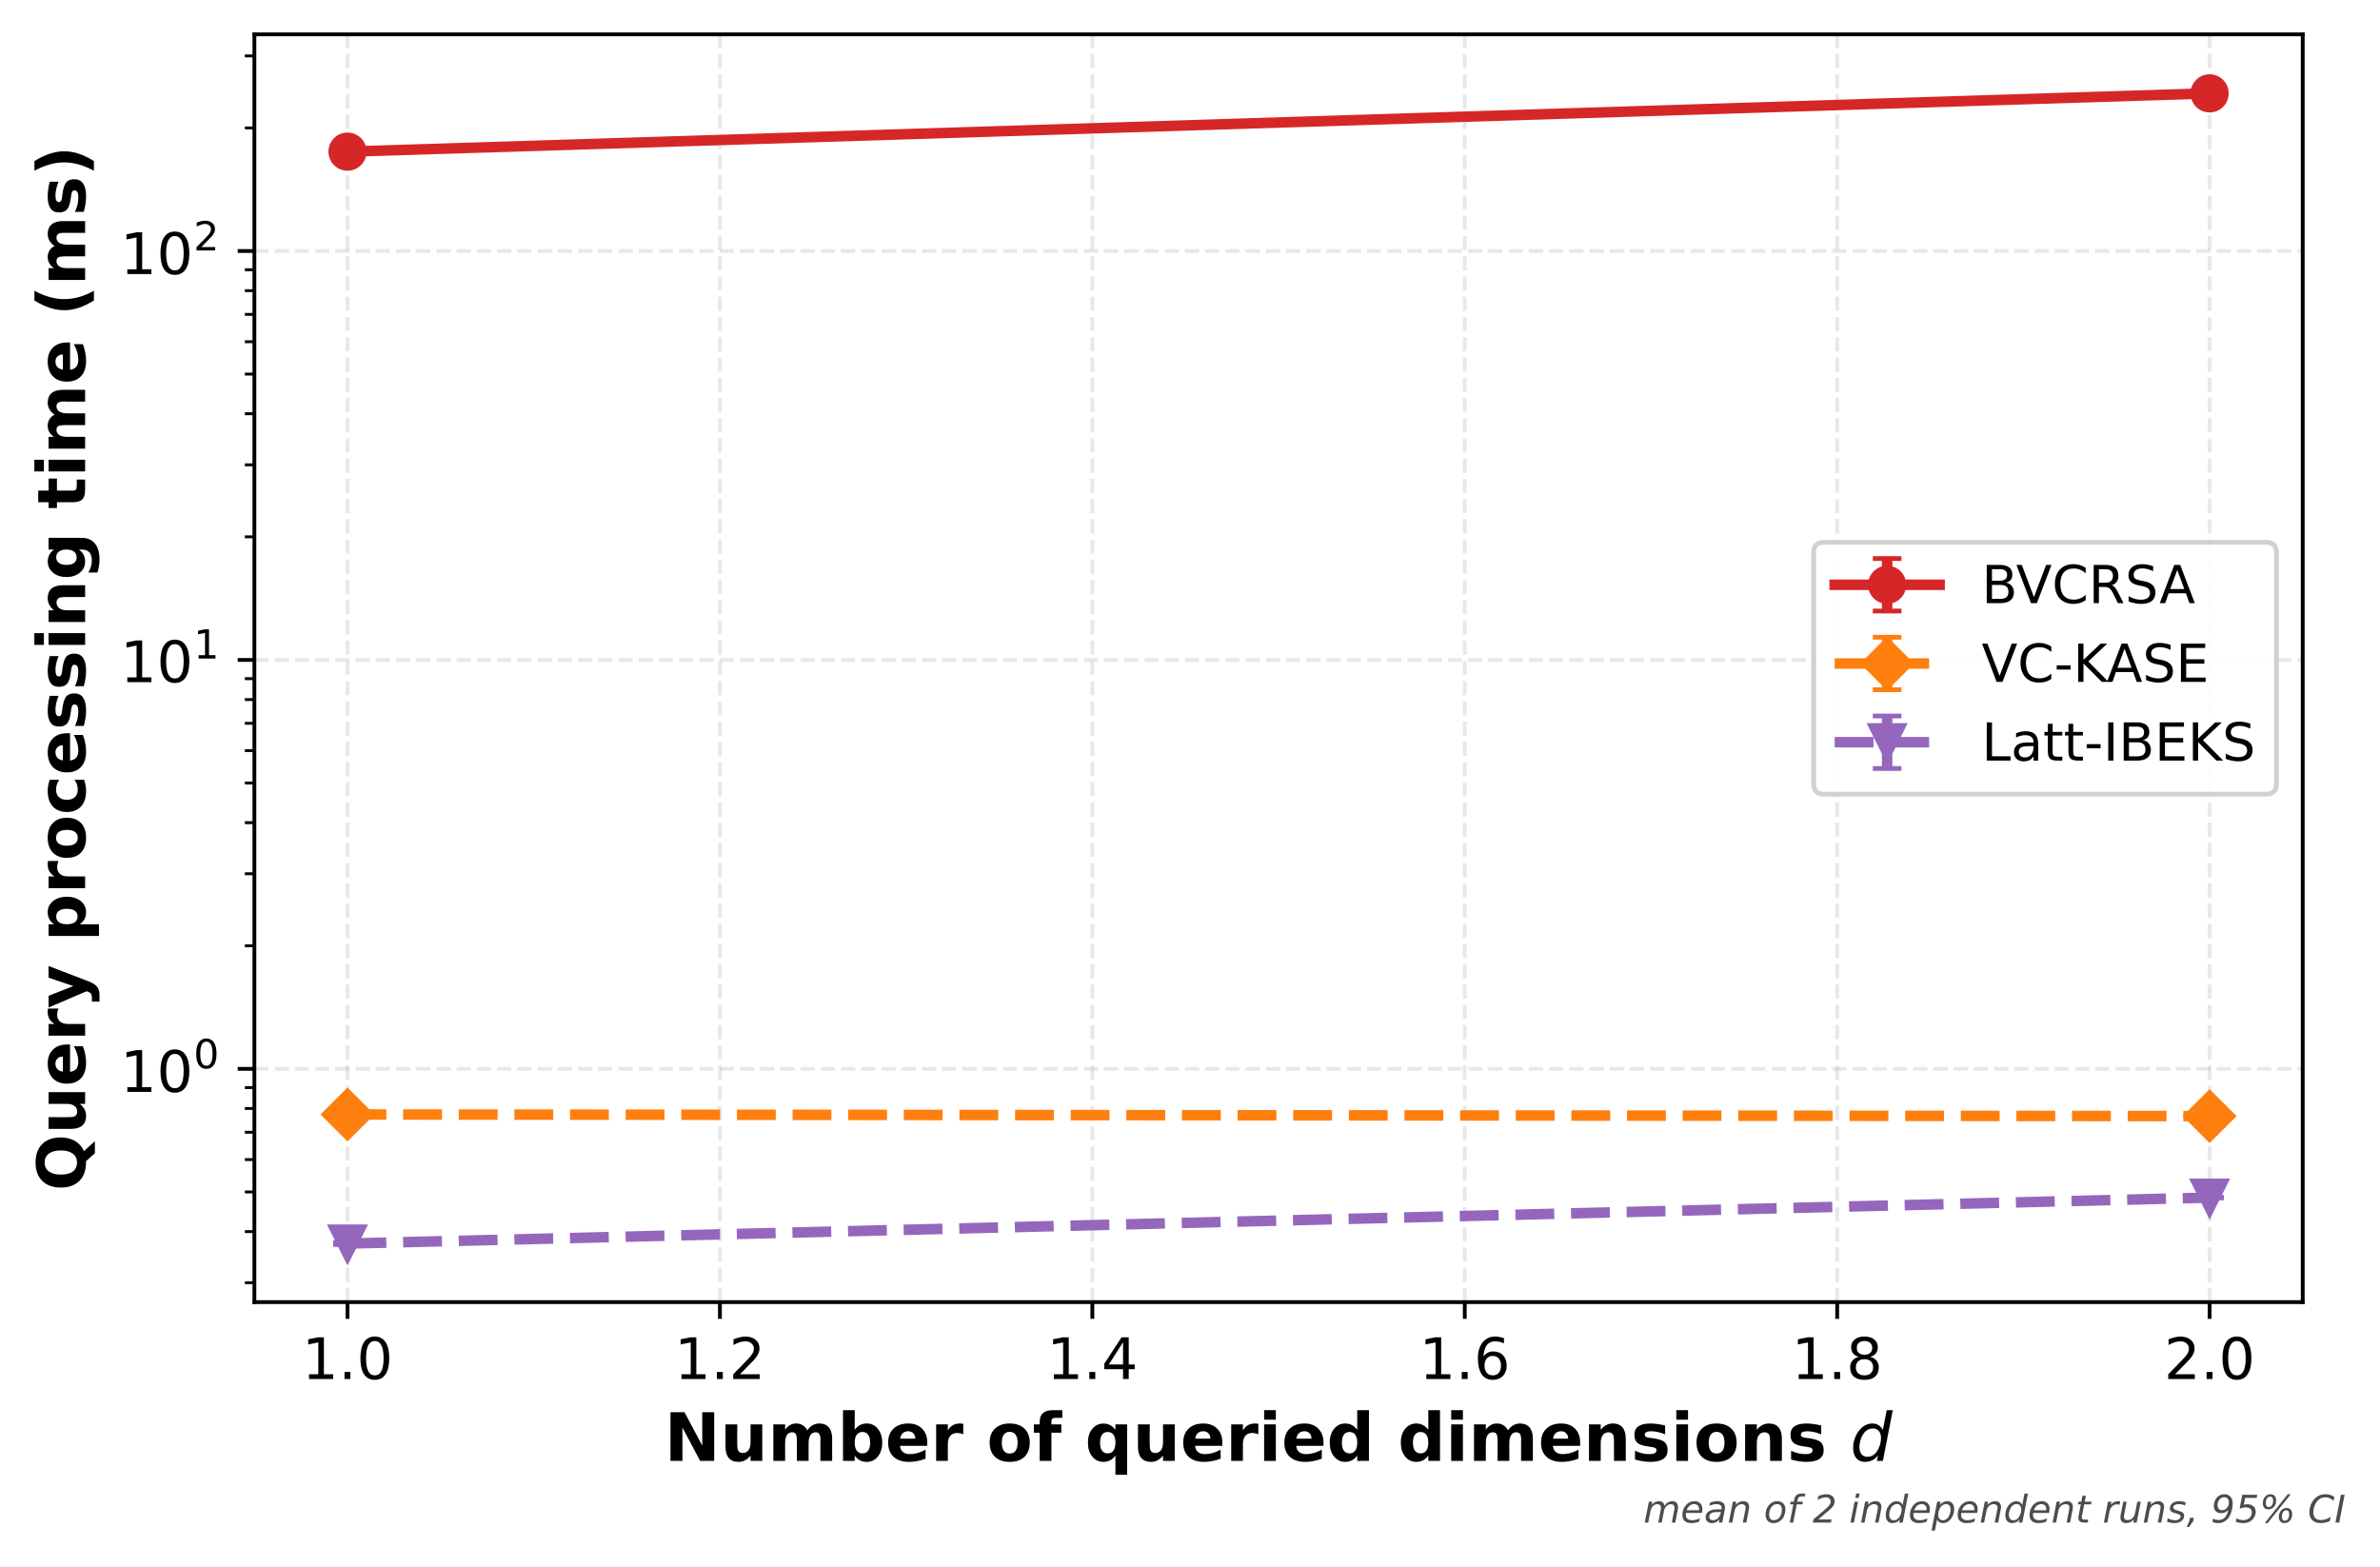
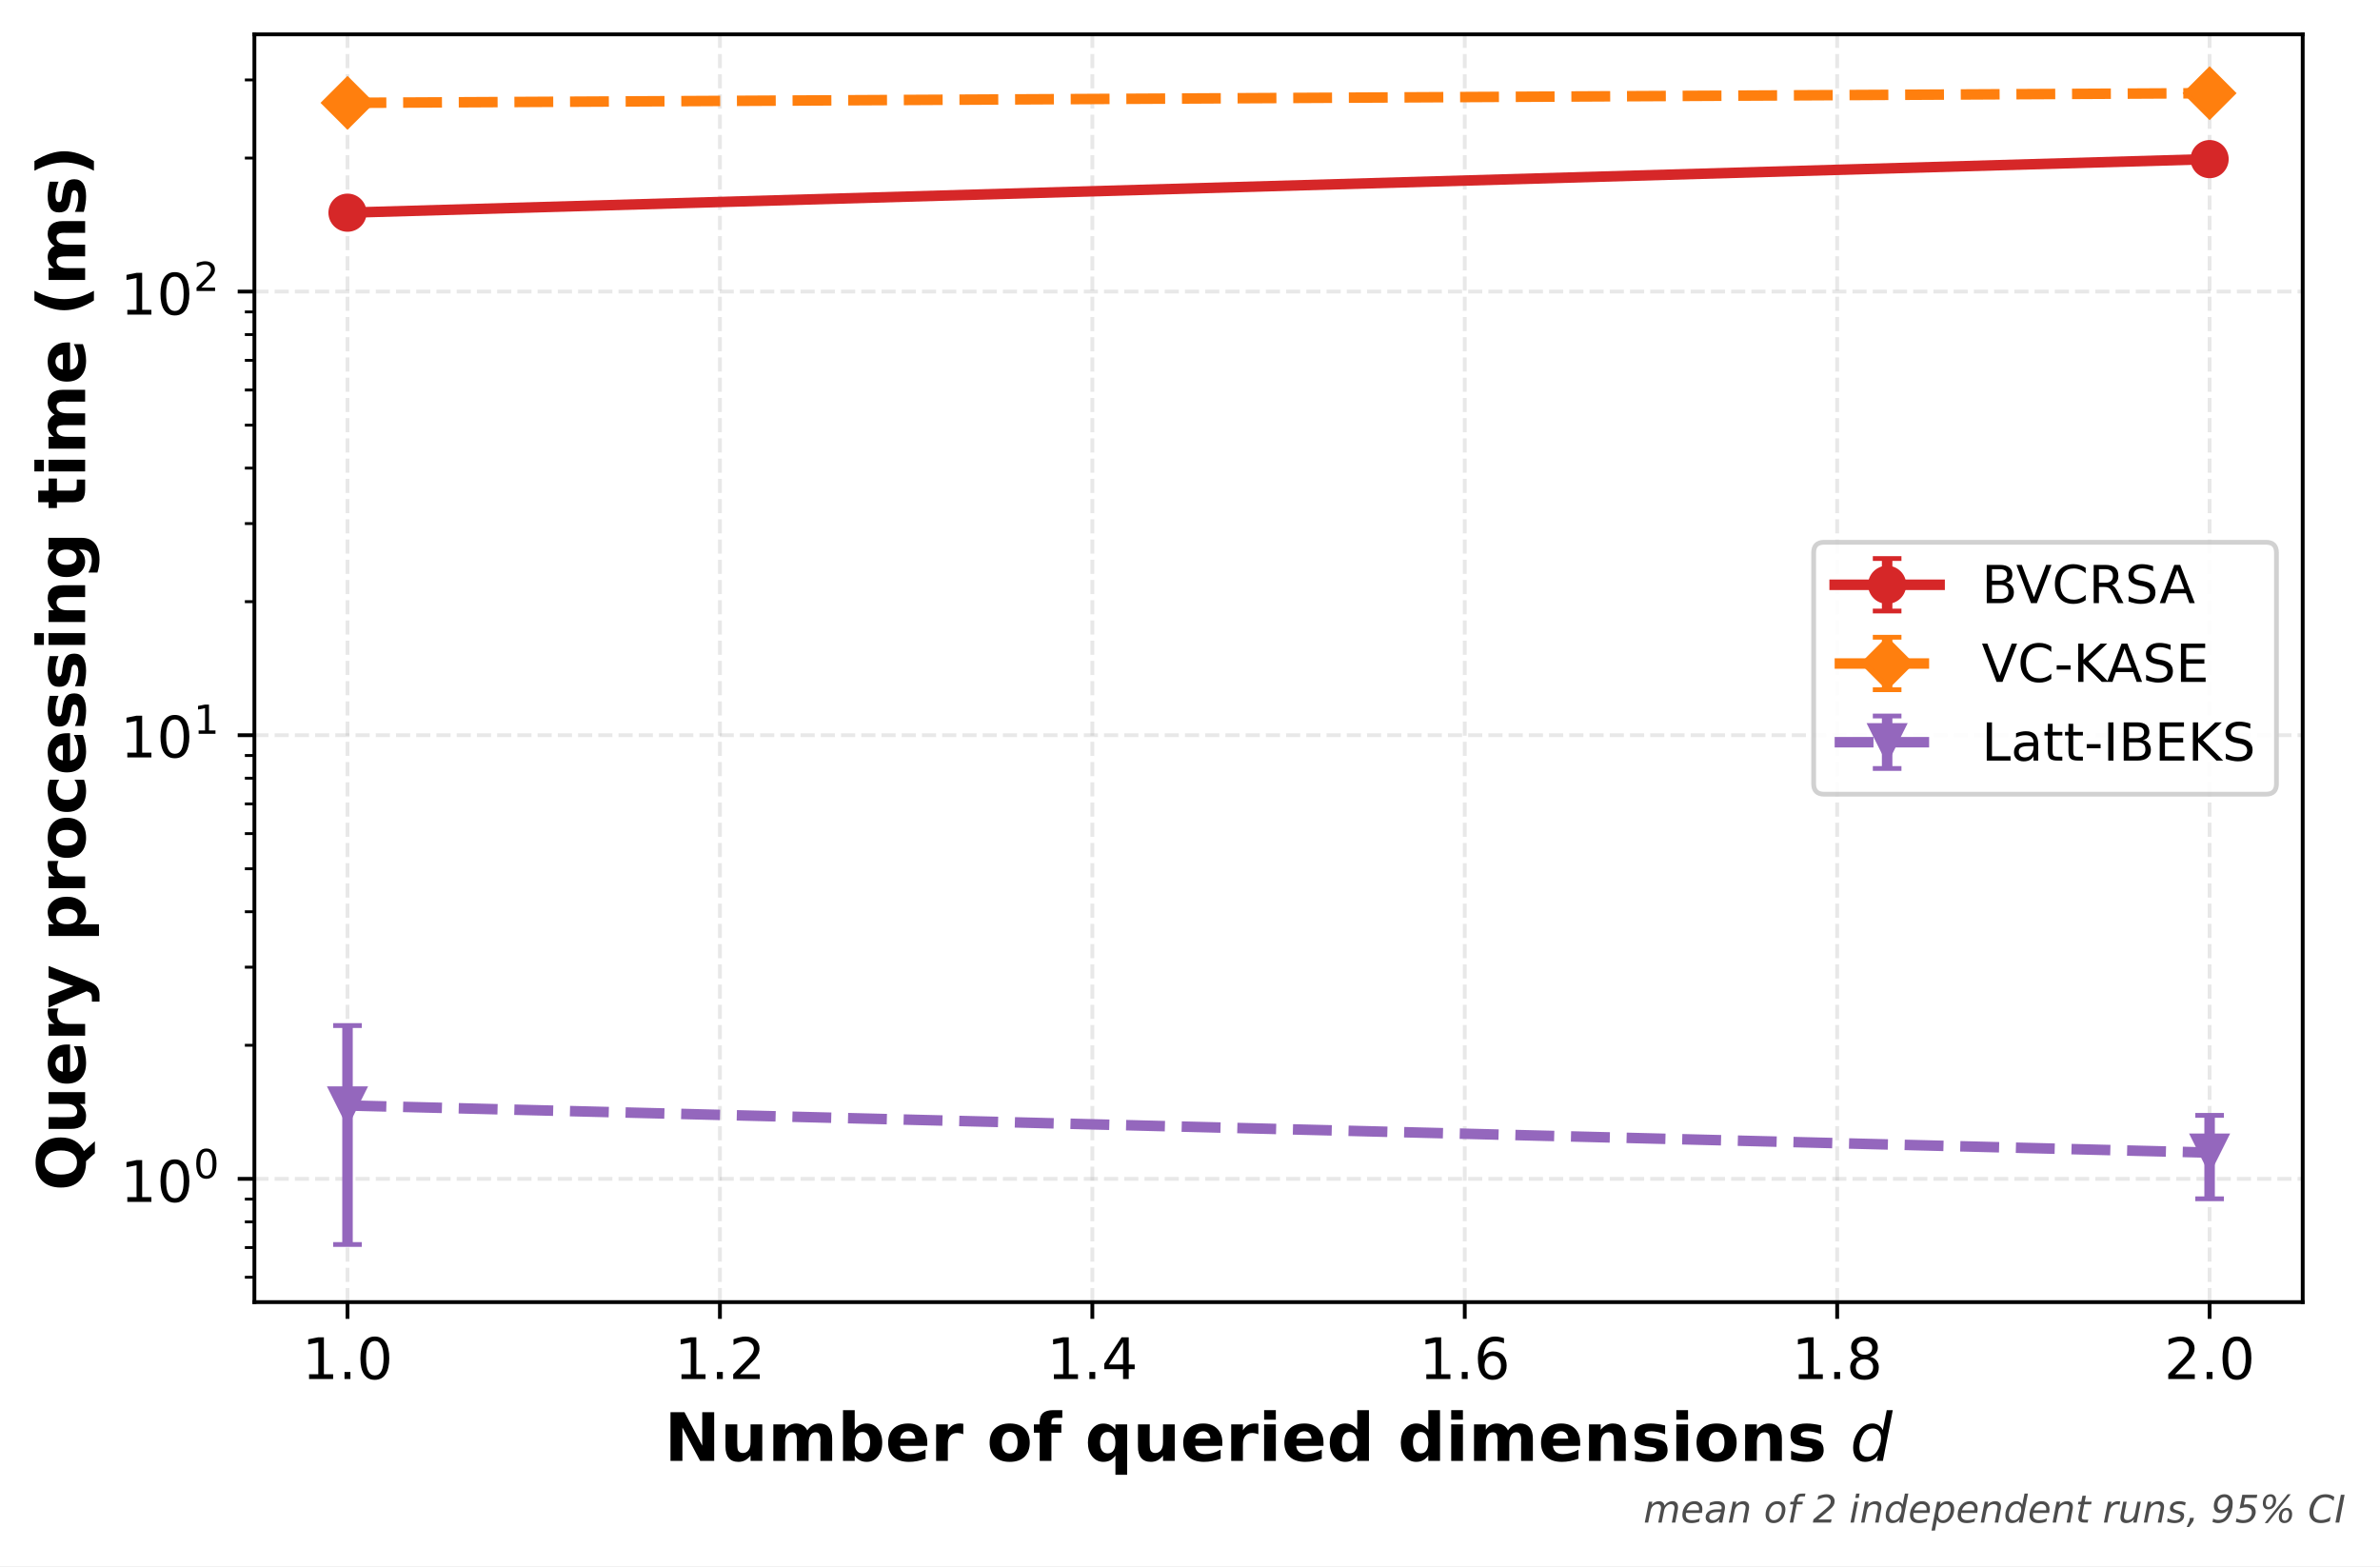
<svg xmlns="http://www.w3.org/2000/svg" xmlns:xlink="http://www.w3.org/1999/xlink" width="498.841pt" height="328.248pt" viewBox="0 0 498.841 328.248" version="1.1">
  <defs>
    <style type="text/css">*{stroke-linejoin: round; stroke-linecap: butt}</style>
  </defs>
  <g id="figure_1">
    <g id="patch_1">
      <path d="M 0 328.248  L 498.841 328.248  L 498.841 0  L 0 0  z " style="fill: #ffffff" />
    </g>
    <g id="axes_1">
      <g id="patch_2">
        <path d="M 53.321 272.92  L 482.641 272.92  L 482.641 7.2  L 53.321 7.2  z " style="fill: #ffffff" />
      </g>
      <g id="matplotlib.axis_1">
        <g id="xtick_1">
          <g id="line2d_1">
-             <path d="M 72.836 272.92  L 72.836 7.2  " clip-path="url(#p09362ea8b6)" style="fill: none; stroke-dasharray: 2.96,1.28; stroke-dashoffset: 0; stroke: #b0b0b0; stroke-opacity: 0.3; stroke-width: 0.8" />
+             <path d="M 72.836 272.92  L 72.836 7.2  " clip-path="url(#pca8f510228)" style="fill: none; stroke-dasharray: 2.96,1.28; stroke-dashoffset: 0; stroke: #b0b0b0; stroke-opacity: 0.3; stroke-width: 0.8" />
          </g>
          <g id="line2d_2">
            <defs>
-               <path id="md1360219f2" d="M 0 0  L 0 3.5  " style="stroke: #000000; stroke-width: 0.8" />
+               <path id="mde6c636be3" d="M 0 0  L 0 3.5  " style="stroke: #000000; stroke-width: 0.8" />
            </defs>
            <g>
-               <use xlink:href="#md1360219f2" x="72.836" y="272.92" style="stroke: #000000; stroke-width: 0.8" />
+               <use xlink:href="#mde6c636be3" x="72.836" y="272.92" style="stroke: #000000; stroke-width: 0.8" />
            </g>
          </g>
          <g id="text_1">
            <text style="font-size: 12px; font-family: 'DejaVu Sans', 'Arial', 'Helvetica', sans-serif; text-anchor: middle" x="72.836" y="289.037" transform="rotate(-0 72.83564 289.0372)">1.0</text>
          </g>
        </g>
        <g id="xtick_2">
          <g id="line2d_3">
-             <path d="M 150.894 272.92  L 150.894 7.2  " clip-path="url(#p09362ea8b6)" style="fill: none; stroke-dasharray: 2.96,1.28; stroke-dashoffset: 0; stroke: #b0b0b0; stroke-opacity: 0.3; stroke-width: 0.8" />
+             <path d="M 150.894 272.92  L 150.894 7.2  " clip-path="url(#pca8f510228)" style="fill: none; stroke-dasharray: 2.96,1.28; stroke-dashoffset: 0; stroke: #b0b0b0; stroke-opacity: 0.3; stroke-width: 0.8" />
          </g>
          <g id="line2d_4">
            <g>
-               <use xlink:href="#md1360219f2" x="150.894" y="272.92" style="stroke: #000000; stroke-width: 0.8" />
+               <use xlink:href="#mde6c636be3" x="150.894" y="272.92" style="stroke: #000000; stroke-width: 0.8" />
            </g>
          </g>
          <g id="text_2">
            <text style="font-size: 12px; font-family: 'DejaVu Sans', 'Arial', 'Helvetica', sans-serif; text-anchor: middle" x="150.894" y="289.037" transform="rotate(-0 150.8938 289.0372)">1.2</text>
          </g>
        </g>
        <g id="xtick_3">
          <g id="line2d_5">
-             <path d="M 228.952 272.92  L 228.952 7.2  " clip-path="url(#p09362ea8b6)" style="fill: none; stroke-dasharray: 2.96,1.28; stroke-dashoffset: 0; stroke: #b0b0b0; stroke-opacity: 0.3; stroke-width: 0.8" />
+             <path d="M 228.952 272.92  L 228.952 7.2  " clip-path="url(#pca8f510228)" style="fill: none; stroke-dasharray: 2.96,1.28; stroke-dashoffset: 0; stroke: #b0b0b0; stroke-opacity: 0.3; stroke-width: 0.8" />
          </g>
          <g id="line2d_6">
            <g>
-               <use xlink:href="#md1360219f2" x="228.952" y="272.92" style="stroke: #000000; stroke-width: 0.8" />
+               <use xlink:href="#mde6c636be3" x="228.952" y="272.92" style="stroke: #000000; stroke-width: 0.8" />
            </g>
          </g>
          <g id="text_3">
            <text style="font-size: 12px; font-family: 'DejaVu Sans', 'Arial', 'Helvetica', sans-serif; text-anchor: middle" x="228.952" y="289.037" transform="rotate(-0 228.952 289.0372)">1.4</text>
          </g>
        </g>
        <g id="xtick_4">
          <g id="line2d_7">
-             <path d="M 307.01 272.92  L 307.01 7.2  " clip-path="url(#p09362ea8b6)" style="fill: none; stroke-dasharray: 2.96,1.28; stroke-dashoffset: 0; stroke: #b0b0b0; stroke-opacity: 0.3; stroke-width: 0.8" />
+             <path d="M 307.01 272.92  L 307.01 7.2  " clip-path="url(#pca8f510228)" style="fill: none; stroke-dasharray: 2.96,1.28; stroke-dashoffset: 0; stroke: #b0b0b0; stroke-opacity: 0.3; stroke-width: 0.8" />
          </g>
          <g id="line2d_8">
            <g>
-               <use xlink:href="#md1360219f2" x="307.01" y="272.92" style="stroke: #000000; stroke-width: 0.8" />
+               <use xlink:href="#mde6c636be3" x="307.01" y="272.92" style="stroke: #000000; stroke-width: 0.8" />
            </g>
          </g>
          <g id="text_4">
            <text style="font-size: 12px; font-family: 'DejaVu Sans', 'Arial', 'Helvetica', sans-serif; text-anchor: middle" x="307.01" y="289.037" transform="rotate(-0 307.0102 289.0372)">1.6</text>
          </g>
        </g>
        <g id="xtick_5">
          <g id="line2d_9">
-             <path d="M 385.068 272.92  L 385.068 7.2  " clip-path="url(#p09362ea8b6)" style="fill: none; stroke-dasharray: 2.96,1.28; stroke-dashoffset: 0; stroke: #b0b0b0; stroke-opacity: 0.3; stroke-width: 0.8" />
+             <path d="M 385.068 272.92  L 385.068 7.2  " clip-path="url(#pca8f510228)" style="fill: none; stroke-dasharray: 2.96,1.28; stroke-dashoffset: 0; stroke: #b0b0b0; stroke-opacity: 0.3; stroke-width: 0.8" />
          </g>
          <g id="line2d_10">
            <g>
-               <use xlink:href="#md1360219f2" x="385.068" y="272.92" style="stroke: #000000; stroke-width: 0.8" />
+               <use xlink:href="#mde6c636be3" x="385.068" y="272.92" style="stroke: #000000; stroke-width: 0.8" />
            </g>
          </g>
          <g id="text_5">
            <text style="font-size: 12px; font-family: 'DejaVu Sans', 'Arial', 'Helvetica', sans-serif; text-anchor: middle" x="385.068" y="289.037" transform="rotate(-0 385.0684 289.0372)">1.8</text>
          </g>
        </g>
        <g id="xtick_6">
          <g id="line2d_11">
-             <path d="M 463.127 272.92  L 463.127 7.2  " clip-path="url(#p09362ea8b6)" style="fill: none; stroke-dasharray: 2.96,1.28; stroke-dashoffset: 0; stroke: #b0b0b0; stroke-opacity: 0.3; stroke-width: 0.8" />
+             <path d="M 463.127 272.92  L 463.127 7.2  " clip-path="url(#pca8f510228)" style="fill: none; stroke-dasharray: 2.96,1.28; stroke-dashoffset: 0; stroke: #b0b0b0; stroke-opacity: 0.3; stroke-width: 0.8" />
          </g>
          <g id="line2d_12">
            <g>
-               <use xlink:href="#md1360219f2" x="463.127" y="272.92" style="stroke: #000000; stroke-width: 0.8" />
+               <use xlink:href="#mde6c636be3" x="463.127" y="272.92" style="stroke: #000000; stroke-width: 0.8" />
            </g>
          </g>
          <g id="text_6">
            <text style="font-size: 12px; font-family: 'DejaVu Sans', 'Arial', 'Helvetica', sans-serif; text-anchor: middle" x="463.127" y="289.037" transform="rotate(-0 463.1265 289.0372)">2.0</text>
          </g>
        </g>
        <g id="text_7">
          <g transform="translate(139.2511 306.56)">
            <text>
              <tspan x="0" y="-0.359" style="font-weight: 700; font-size: 14px; font-family: 'DejaVu Sans'">N</tspan>
              <tspan x="11.717" y="-0.359" style="font-weight: 700; font-size: 14px; font-family: 'DejaVu Sans'">u</tspan>
              <tspan x="21.684" y="-0.359" style="font-weight: 700; font-size: 14px; font-family: 'DejaVu Sans'">m</tspan>
              <tspan x="36.271" y="-0.359" style="font-weight: 700; font-size: 14px; font-family: 'DejaVu Sans'">b</tspan>
              <tspan x="46.293" y="-0.359" style="font-weight: 700; font-size: 14px; font-family: 'DejaVu Sans'">e</tspan>
              <tspan x="55.788" y="-0.359" style="font-weight: 700; font-size: 14px; font-family: 'DejaVu Sans'">r</tspan>
              <tspan x="62.692" y="-0.359" style="font-weight: 700; font-size: 14px; font-family: 'DejaVu Sans'"> </tspan>
              <tspan x="67.566" y="-0.359" style="font-weight: 700; font-size: 14px; font-family: 'DejaVu Sans'">o</tspan>
              <tspan x="77.185" y="-0.359" style="font-weight: 700; font-size: 14px; font-family: 'DejaVu Sans'">f</tspan>
              <tspan x="83.275" y="-0.359" style="font-weight: 700; font-size: 14px; font-family: 'DejaVu Sans'"> </tspan>
              <tspan x="88.149" y="-0.359" style="font-weight: 700; font-size: 14px; font-family: 'DejaVu Sans'">q</tspan>
              <tspan x="98.171" y="-0.359" style="font-weight: 700; font-size: 14px; font-family: 'DejaVu Sans'">u</tspan>
              <tspan x="108.138" y="-0.359" style="font-weight: 700; font-size: 14px; font-family: 'DejaVu Sans'">e</tspan>
              <tspan x="117.633" y="-0.359" style="font-weight: 700; font-size: 14px; font-family: 'DejaVu Sans'">r</tspan>
              <tspan x="124.537" y="-0.359" style="font-weight: 700; font-size: 14px; font-family: 'DejaVu Sans'">i</tspan>
              <tspan x="129.336" y="-0.359" style="font-weight: 700; font-size: 14px; font-family: 'DejaVu Sans'">e</tspan>
              <tspan x="138.831" y="-0.359" style="font-weight: 700; font-size: 14px; font-family: 'DejaVu Sans'">d</tspan>
              <tspan x="148.853" y="-0.359" style="font-weight: 700; font-size: 14px; font-family: 'DejaVu Sans'"> </tspan>
              <tspan x="153.727" y="-0.359" style="font-weight: 700; font-size: 14px; font-family: 'DejaVu Sans'">d</tspan>
              <tspan x="163.748" y="-0.359" style="font-weight: 700; font-size: 14px; font-family: 'DejaVu Sans'">i</tspan>
              <tspan x="168.547" y="-0.359" style="font-weight: 700; font-size: 14px; font-family: 'DejaVu Sans'">m</tspan>
              <tspan x="183.135" y="-0.359" style="font-weight: 700; font-size: 14px; font-family: 'DejaVu Sans'">e</tspan>
              <tspan x="192.63" y="-0.359" style="font-weight: 700; font-size: 14px; font-family: 'DejaVu Sans'">n</tspan>
              <tspan x="202.597" y="-0.359" style="font-weight: 700; font-size: 14px; font-family: 'DejaVu Sans'">s</tspan>
              <tspan x="210.93" y="-0.359" style="font-weight: 700; font-size: 14px; font-family: 'DejaVu Sans'">i</tspan>
              <tspan x="215.729" y="-0.359" style="font-weight: 700; font-size: 14px; font-family: 'DejaVu Sans'">o</tspan>
              <tspan x="225.347" y="-0.359" style="font-weight: 700; font-size: 14px; font-family: 'DejaVu Sans'">n</tspan>
              <tspan x="235.313" y="-0.359" style="font-weight: 700; font-size: 14px; font-family: 'DejaVu Sans'">s</tspan>
              <tspan x="243.646" y="-0.359" style="font-weight: 700; font-size: 14px; font-family: 'DejaVu Sans'"> </tspan>
              <tspan x="248.521" y="-0.359" style="font-style: oblique; font-size: 14px; font-family: 'DejaVu Sans'">d</tspan>
            </text>
          </g>
        </g>
      </g>
      <g id="matplotlib.axis_2">
        <g id="ytick_1">
          <g id="line2d_13">
-             <path d="M 53.321 224.028  L 482.641 224.028  " clip-path="url(#p09362ea8b6)" style="fill: none; stroke-dasharray: 2.96,1.28; stroke-dashoffset: 0; stroke: #b0b0b0; stroke-opacity: 0.3; stroke-width: 0.8" />
+             <path d="M 53.321 247.079  L 482.641 247.079  " clip-path="url(#pca8f510228)" style="fill: none; stroke-dasharray: 2.96,1.28; stroke-dashoffset: 0; stroke: #b0b0b0; stroke-opacity: 0.3; stroke-width: 0.8" />
          </g>
          <g id="line2d_14">
            <defs>
-               <path id="md60b3d0c46" d="M 0 0  L -3.5 0  " style="stroke: #000000; stroke-width: 0.8" />
+               <path id="m631a959032" d="M 0 0  L -3.5 0  " style="stroke: #000000; stroke-width: 0.8" />
            </defs>
            <g>
-               <use xlink:href="#md60b3d0c46" x="53.321" y="224.028" style="stroke: #000000; stroke-width: 0.8" />
+               <use xlink:href="#m631a959032" x="53.321" y="247.079" style="stroke: #000000; stroke-width: 0.8" />
            </g>
          </g>
          <g id="text_8">
-             <g transform="translate(25.20109 229.6681)">
+             <g transform="translate(25.20109 252.7189)">
              <text>
                <tspan x="0" y="-0.81" style="font-size: 12px; font-family: 'DejaVu Sans'">1</tspan>
                <tspan x="7.635" y="-0.81" style="font-size: 12px; font-family: 'DejaVu Sans'">0</tspan>
                <tspan x="15.384" y="-5.766" style="font-size: 8.4px; font-family: 'DejaVu Sans'">0</tspan>
              </text>
            </g>
          </g>
        </g>
        <g id="ytick_2">
          <g id="line2d_15">
-             <path d="M 53.321 138.32  L 482.641 138.32  " clip-path="url(#p09362ea8b6)" style="fill: none; stroke-dasharray: 2.96,1.28; stroke-dashoffset: 0; stroke: #b0b0b0; stroke-opacity: 0.3; stroke-width: 0.8" />
+             <path d="M 53.321 154.097  L 482.641 154.097  " clip-path="url(#pca8f510228)" style="fill: none; stroke-dasharray: 2.96,1.28; stroke-dashoffset: 0; stroke: #b0b0b0; stroke-opacity: 0.3; stroke-width: 0.8" />
          </g>
          <g id="line2d_16">
            <g>
-               <use xlink:href="#md60b3d0c46" x="53.321" y="138.32" style="stroke: #000000; stroke-width: 0.8" />
+               <use xlink:href="#m631a959032" x="53.321" y="154.097" style="stroke: #000000; stroke-width: 0.8" />
            </g>
          </g>
          <g id="text_9">
-             <g transform="translate(25.20109 143.9004)">
+             <g transform="translate(25.20109 159.6773)">
              <text>
                <tspan x="0" y="-0.919" style="font-size: 12px; font-family: 'DejaVu Sans'">1</tspan>
                <tspan x="7.635" y="-0.919" style="font-size: 12px; font-family: 'DejaVu Sans'">0</tspan>
                <tspan x="15.384" y="-5.875" style="font-size: 8.4px; font-family: 'DejaVu Sans'">1</tspan>
              </text>
            </g>
          </g>
        </g>
        <g id="ytick_3">
          <g id="line2d_17">
-             <path d="M 53.321 52.613  L 482.641 52.613  " clip-path="url(#p09362ea8b6)" style="fill: none; stroke-dasharray: 2.96,1.28; stroke-dashoffset: 0; stroke: #b0b0b0; stroke-opacity: 0.3; stroke-width: 0.8" />
+             <path d="M 53.321 61.116  L 482.641 61.116  " clip-path="url(#pca8f510228)" style="fill: none; stroke-dasharray: 2.96,1.28; stroke-dashoffset: 0; stroke: #b0b0b0; stroke-opacity: 0.3; stroke-width: 0.8" />
          </g>
          <g id="line2d_18">
            <g>
-               <use xlink:href="#md60b3d0c46" x="53.321" y="52.613" style="stroke: #000000; stroke-width: 0.8" />
+               <use xlink:href="#m631a959032" x="53.321" y="61.116" style="stroke: #000000; stroke-width: 0.8" />
            </g>
          </g>
          <g id="text_10">
-             <g transform="translate(25.20109 58.25278)">
+             <g transform="translate(25.20109 66.75563)">
              <text>
                <tspan x="0" y="-0.81" style="font-size: 12px; font-family: 'DejaVu Sans'">1</tspan>
                <tspan x="7.635" y="-0.81" style="font-size: 12px; font-family: 'DejaVu Sans'">0</tspan>
                <tspan x="15.384" y="-5.766" style="font-size: 8.4px; font-family: 'DejaVu Sans'">2</tspan>
              </text>
            </g>
          </g>
        </g>
        <g id="ytick_4">
          <g id="line2d_19">
            <defs>
-               <path id="m72dd039861" d="M 0 0  L -2 0  " style="stroke: #000000; stroke-width: 0.6" />
+               <path id="m8c1e0dfc57" d="M 0 0  L -2 0  " style="stroke: #000000; stroke-width: 0.6" />
            </defs>
            <g>
-               <use xlink:href="#m72dd039861" x="53.321" y="268.843" style="stroke: #000000; stroke-width: 0.6" />
+               <use xlink:href="#m8c1e0dfc57" x="53.321" y="267.707" style="stroke: #000000; stroke-width: 0.6" />
            </g>
          </g>
        </g>
        <g id="ytick_5">
          <g id="line2d_20">
            <g>
-               <use xlink:href="#m72dd039861" x="53.321" y="258.135" style="stroke: #000000; stroke-width: 0.6" />
+               <use xlink:href="#m8c1e0dfc57" x="53.321" y="261.482" style="stroke: #000000; stroke-width: 0.6" />
            </g>
          </g>
        </g>
        <g id="ytick_6">
          <g id="line2d_21">
            <g>
-               <use xlink:href="#m72dd039861" x="53.321" y="249.829" style="stroke: #000000; stroke-width: 0.6" />
+               <use xlink:href="#m8c1e0dfc57" x="53.321" y="256.09" style="stroke: #000000; stroke-width: 0.6" />
            </g>
          </g>
        </g>
        <g id="ytick_7">
          <g id="line2d_22">
            <g>
-               <use xlink:href="#m72dd039861" x="53.321" y="243.042" style="stroke: #000000; stroke-width: 0.6" />
+               <use xlink:href="#m8c1e0dfc57" x="53.321" y="251.334" style="stroke: #000000; stroke-width: 0.6" />
            </g>
          </g>
        </g>
        <g id="ytick_8">
          <g id="line2d_23">
            <g>
-               <use xlink:href="#m72dd039861" x="53.321" y="237.304" style="stroke: #000000; stroke-width: 0.6" />
+               <use xlink:href="#m8c1e0dfc57" x="53.321" y="219.089" style="stroke: #000000; stroke-width: 0.6" />
            </g>
          </g>
        </g>
        <g id="ytick_9">
          <g id="line2d_24">
            <g>
-               <use xlink:href="#m72dd039861" x="53.321" y="232.334" style="stroke: #000000; stroke-width: 0.6" />
+               <use xlink:href="#m8c1e0dfc57" x="53.321" y="202.715" style="stroke: #000000; stroke-width: 0.6" />
            </g>
          </g>
        </g>
        <g id="ytick_10">
          <g id="line2d_25">
            <g>
-               <use xlink:href="#m72dd039861" x="53.321" y="227.95" style="stroke: #000000; stroke-width: 0.6" />
+               <use xlink:href="#m8c1e0dfc57" x="53.321" y="191.098" style="stroke: #000000; stroke-width: 0.6" />
            </g>
          </g>
        </g>
        <g id="ytick_11">
          <g id="line2d_26">
            <g>
-               <use xlink:href="#m72dd039861" x="53.321" y="198.227" style="stroke: #000000; stroke-width: 0.6" />
+               <use xlink:href="#m8c1e0dfc57" x="53.321" y="182.088" style="stroke: #000000; stroke-width: 0.6" />
            </g>
          </g>
        </g>
        <g id="ytick_12">
          <g id="line2d_27">
            <g>
-               <use xlink:href="#m72dd039861" x="53.321" y="183.135" style="stroke: #000000; stroke-width: 0.6" />
+               <use xlink:href="#m8c1e0dfc57" x="53.321" y="174.725" style="stroke: #000000; stroke-width: 0.6" />
            </g>
          </g>
        </g>
        <g id="ytick_13">
          <g id="line2d_28">
            <g>
-               <use xlink:href="#m72dd039861" x="53.321" y="172.427" style="stroke: #000000; stroke-width: 0.6" />
+               <use xlink:href="#m8c1e0dfc57" x="53.321" y="168.5" style="stroke: #000000; stroke-width: 0.6" />
            </g>
          </g>
        </g>
        <g id="ytick_14">
          <g id="line2d_29">
            <g>
-               <use xlink:href="#m72dd039861" x="53.321" y="164.121" style="stroke: #000000; stroke-width: 0.6" />
+               <use xlink:href="#m8c1e0dfc57" x="53.321" y="163.108" style="stroke: #000000; stroke-width: 0.6" />
            </g>
          </g>
        </g>
        <g id="ytick_15">
          <g id="line2d_30">
            <g>
-               <use xlink:href="#m72dd039861" x="53.321" y="157.335" style="stroke: #000000; stroke-width: 0.6" />
+               <use xlink:href="#m8c1e0dfc57" x="53.321" y="158.352" style="stroke: #000000; stroke-width: 0.6" />
            </g>
          </g>
        </g>
        <g id="ytick_16">
          <g id="line2d_31">
            <g>
-               <use xlink:href="#m72dd039861" x="53.321" y="151.597" style="stroke: #000000; stroke-width: 0.6" />
+               <use xlink:href="#m8c1e0dfc57" x="53.321" y="126.107" style="stroke: #000000; stroke-width: 0.6" />
            </g>
          </g>
        </g>
        <g id="ytick_17">
          <g id="line2d_32">
            <g>
-               <use xlink:href="#m72dd039861" x="53.321" y="146.626" style="stroke: #000000; stroke-width: 0.6" />
+               <use xlink:href="#m8c1e0dfc57" x="53.321" y="109.734" style="stroke: #000000; stroke-width: 0.6" />
            </g>
          </g>
        </g>
        <g id="ytick_18">
          <g id="line2d_33">
            <g>
-               <use xlink:href="#m72dd039861" x="53.321" y="142.242" style="stroke: #000000; stroke-width: 0.6" />
+               <use xlink:href="#m8c1e0dfc57" x="53.321" y="98.117" style="stroke: #000000; stroke-width: 0.6" />
            </g>
          </g>
        </g>
        <g id="ytick_19">
          <g id="line2d_34">
            <g>
-               <use xlink:href="#m72dd039861" x="53.321" y="112.52" style="stroke: #000000; stroke-width: 0.6" />
+               <use xlink:href="#m8c1e0dfc57" x="53.321" y="89.106" style="stroke: #000000; stroke-width: 0.6" />
            </g>
          </g>
        </g>
        <g id="ytick_20">
          <g id="line2d_35">
            <g>
-               <use xlink:href="#m72dd039861" x="53.321" y="97.427" style="stroke: #000000; stroke-width: 0.6" />
+               <use xlink:href="#m8c1e0dfc57" x="53.321" y="81.743" style="stroke: #000000; stroke-width: 0.6" />
            </g>
          </g>
        </g>
        <g id="ytick_21">
          <g id="line2d_36">
            <g>
-               <use xlink:href="#m72dd039861" x="53.321" y="86.719" style="stroke: #000000; stroke-width: 0.6" />
+               <use xlink:href="#m8c1e0dfc57" x="53.321" y="75.519" style="stroke: #000000; stroke-width: 0.6" />
            </g>
          </g>
        </g>
        <g id="ytick_22">
          <g id="line2d_37">
            <g>
-               <use xlink:href="#m72dd039861" x="53.321" y="78.413" style="stroke: #000000; stroke-width: 0.6" />
+               <use xlink:href="#m8c1e0dfc57" x="53.321" y="70.126" style="stroke: #000000; stroke-width: 0.6" />
            </g>
          </g>
        </g>
        <g id="ytick_23">
          <g id="line2d_38">
            <g>
-               <use xlink:href="#m72dd039861" x="53.321" y="71.627" style="stroke: #000000; stroke-width: 0.6" />
+               <use xlink:href="#m8c1e0dfc57" x="53.321" y="65.37" style="stroke: #000000; stroke-width: 0.6" />
            </g>
          </g>
        </g>
        <g id="ytick_24">
          <g id="line2d_39">
            <g>
-               <use xlink:href="#m72dd039861" x="53.321" y="65.889" style="stroke: #000000; stroke-width: 0.6" />
+               <use xlink:href="#m8c1e0dfc57" x="53.321" y="33.125" style="stroke: #000000; stroke-width: 0.6" />
            </g>
          </g>
        </g>
        <g id="ytick_25">
          <g id="line2d_40">
            <g>
-               <use xlink:href="#m72dd039861" x="53.321" y="60.919" style="stroke: #000000; stroke-width: 0.6" />
-             </g>
-           </g>
-         </g>
-         <g id="ytick_26">
-           <g id="line2d_41">
-             <g>
-               <use xlink:href="#m72dd039861" x="53.321" y="56.535" style="stroke: #000000; stroke-width: 0.6" />
-             </g>
-           </g>
-         </g>
-         <g id="ytick_27">
-           <g id="line2d_42">
-             <g>
-               <use xlink:href="#m72dd039861" x="53.321" y="26.812" style="stroke: #000000; stroke-width: 0.6" />
-             </g>
-           </g>
-         </g>
-         <g id="ytick_28">
-           <g id="line2d_43">
-             <g>
-               <use xlink:href="#m72dd039861" x="53.321" y="11.72" style="stroke: #000000; stroke-width: 0.6" />
+               <use xlink:href="#m8c1e0dfc57" x="53.321" y="16.752" style="stroke: #000000; stroke-width: 0.6" />
            </g>
          </g>
        </g>
        <g id="text_11">
          <text style="font-weight: 700; font-size: 14px; font-family: 'DejaVu Sans', 'Arial', 'Helvetica', sans-serif; text-anchor: middle" x="17.838" y="140.06" transform="rotate(-90 17.83781 140.06)">Query processing time (ms)</text>
        </g>
      </g>
      <g id="LineCollection_1">
-         <path d="M 72.836 31.868  L 72.836 31.698  " clip-path="url(#p09362ea8b6)" style="fill: none; stroke: #d62728; stroke-width: 2.2" />
-         <path d="M 463.127 19.854  L 463.127 19.278  " clip-path="url(#p09362ea8b6)" style="fill: none; stroke: #d62728; stroke-width: 2.2" />
+         <path d="M 72.836 44.804  L 72.836 44.357  " clip-path="url(#pca8f510228)" style="fill: none; stroke: #d62728; stroke-width: 2.2" />
+         <path d="M 463.127 33.401  L 463.127 33.297  " clip-path="url(#pca8f510228)" style="fill: none; stroke: #d62728; stroke-width: 2.2" />
+       </g>
+       <g id="line2d_41">
+         <defs>
+           <path id="mef3da8c20f" d="M 3 0  L -3 -0  " style="stroke: #d62728" />
+         </defs>
+         <g clip-path="url(#pca8f510228)">
+           <use xlink:href="#mef3da8c20f" x="72.836" y="44.804" style="fill: #d62728; stroke: #d62728" />
+           <use xlink:href="#mef3da8c20f" x="463.127" y="33.401" style="fill: #d62728; stroke: #d62728" />
+         </g>
+       </g>
+       <g id="line2d_42">
+         <g clip-path="url(#pca8f510228)">
+           <use xlink:href="#mef3da8c20f" x="72.836" y="44.357" style="fill: #d62728; stroke: #d62728" />
+           <use xlink:href="#mef3da8c20f" x="463.127" y="33.297" style="fill: #d62728; stroke: #d62728" />
+         </g>
+       </g>
+       <g id="LineCollection_2">
+         <path d="M 72.836 21.61  L 72.836 21.509  " clip-path="url(#pca8f510228)" style="fill: none; stroke: #ff7f0e; stroke-width: 2.2" />
+         <path d="M 463.127 19.784  L 463.127 19.278  " clip-path="url(#pca8f510228)" style="fill: none; stroke: #ff7f0e; stroke-width: 2.2" />
+       </g>
+       <g id="line2d_43">
+         <defs>
+           <path id="m90b7b7b700" d="M 3 0  L -3 -0  " style="stroke: #ff7f0e" />
+         </defs>
+         <g clip-path="url(#pca8f510228)">
+           <use xlink:href="#m90b7b7b700" x="72.836" y="21.61" style="fill: #ff7f0e; stroke: #ff7f0e" />
+           <use xlink:href="#m90b7b7b700" x="463.127" y="19.784" style="fill: #ff7f0e; stroke: #ff7f0e" />
+         </g>
      </g>
      <g id="line2d_44">
+         <g clip-path="url(#pca8f510228)">
+           <use xlink:href="#m90b7b7b700" x="72.836" y="21.509" style="fill: #ff7f0e; stroke: #ff7f0e" />
+           <use xlink:href="#m90b7b7b700" x="463.127" y="19.278" style="fill: #ff7f0e; stroke: #ff7f0e" />
+         </g>
+       </g>
+       <g id="LineCollection_3">
+         <path d="M 72.836 260.842  L 72.836 214.954  " clip-path="url(#pca8f510228)" style="fill: none; stroke: #9467bd; stroke-width: 2.2" />
+         <path d="M 463.127 251.267  L 463.127 233.776  " clip-path="url(#pca8f510228)" style="fill: none; stroke: #9467bd; stroke-width: 2.2" />
+       </g>
+       <g id="line2d_45">
        <defs>
-           <path id="m2c4c9643b9" d="M 3 0  L -3 -0  " style="stroke: #d62728" />
+           <path id="mde7c7f97d2" d="M 3 0  L -3 -0  " style="stroke: #9467bd" />
        </defs>
-         <g clip-path="url(#p09362ea8b6)">
-           <use xlink:href="#m2c4c9643b9" x="72.836" y="31.868" style="fill: #d62728; stroke: #d62728" />
-           <use xlink:href="#m2c4c9643b9" x="463.127" y="19.854" style="fill: #d62728; stroke: #d62728" />
-         </g>
-       </g>
-       <g id="line2d_45">
-         <g clip-path="url(#p09362ea8b6)">
-           <use xlink:href="#m2c4c9643b9" x="72.836" y="31.698" style="fill: #d62728; stroke: #d62728" />
-           <use xlink:href="#m2c4c9643b9" x="463.127" y="19.278" style="fill: #d62728; stroke: #d62728" />
-         </g>
-       </g>
-       <g id="LineCollection_2">
-         <path d="M 72.836 234.66  L 72.836 232.546  " clip-path="url(#p09362ea8b6)" style="fill: none; stroke: #ff7f0e; stroke-width: 2.2" />
-         <path d="M 463.127 233.988  L 463.127 233.874  " clip-path="url(#p09362ea8b6)" style="fill: none; stroke: #ff7f0e; stroke-width: 2.2" />
+         <g clip-path="url(#pca8f510228)">
+           <use xlink:href="#mde7c7f97d2" x="72.836" y="260.842" style="fill: #9467bd; stroke: #9467bd" />
+           <use xlink:href="#mde7c7f97d2" x="463.127" y="251.267" style="fill: #9467bd; stroke: #9467bd" />
+         </g>
      </g>
      <g id="line2d_46">
+         <g clip-path="url(#pca8f510228)">
+           <use xlink:href="#mde7c7f97d2" x="72.836" y="214.954" style="fill: #9467bd; stroke: #9467bd" />
+           <use xlink:href="#mde7c7f97d2" x="463.127" y="233.776" style="fill: #9467bd; stroke: #9467bd" />
+         </g>
+       </g>
+       <g id="line2d_47">
+         <path d="M 72.836 44.58  L 463.127 33.349  " clip-path="url(#pca8f510228)" style="fill: none; stroke: #d62728; stroke-width: 2.2; stroke-linecap: square" />
        <defs>
-           <path id="m35bd659bc8" d="M 3 0  L -3 -0  " style="stroke: #ff7f0e" />
+           <path id="m4dd99cfd6f" d="M 0 3.5  C 0.928 3.5 1.819 3.131 2.475 2.475  C 3.131 1.819 3.5 0.928 3.5 0  C 3.5 -0.928 3.131 -1.819 2.475 -2.475  C 1.819 -3.131 0.928 -3.5 0 -3.5  C -0.928 -3.5 -1.819 -3.131 -2.475 -2.475  C -3.131 -1.819 -3.5 -0.928 -3.5 0  C -3.5 0.928 -3.131 1.819 -2.475 2.475  C -1.819 3.131 -0.928 3.5 0 3.5  z " style="stroke: #d62728" />
        </defs>
-         <g clip-path="url(#p09362ea8b6)">
-           <use xlink:href="#m35bd659bc8" x="72.836" y="234.66" style="fill: #ff7f0e; stroke: #ff7f0e" />
-           <use xlink:href="#m35bd659bc8" x="463.127" y="233.988" style="fill: #ff7f0e; stroke: #ff7f0e" />
-         </g>
-       </g>
-       <g id="line2d_47">
-         <g clip-path="url(#p09362ea8b6)">
-           <use xlink:href="#m35bd659bc8" x="72.836" y="232.546" style="fill: #ff7f0e; stroke: #ff7f0e" />
-           <use xlink:href="#m35bd659bc8" x="463.127" y="233.874" style="fill: #ff7f0e; stroke: #ff7f0e" />
-         </g>
-       </g>
-       <g id="LineCollection_3">
-         <path d="M 72.836 260.842  L 72.836 260.452  " clip-path="url(#p09362ea8b6)" style="fill: none; stroke: #9467bd; stroke-width: 2.2" />
-         <path d="M 463.127 251.061  L 463.127 250.971  " clip-path="url(#p09362ea8b6)" style="fill: none; stroke: #9467bd; stroke-width: 2.2" />
+         <g clip-path="url(#pca8f510228)">
+           <use xlink:href="#m4dd99cfd6f" x="72.836" y="44.58" style="fill: #d62728; stroke: #d62728" />
+           <use xlink:href="#m4dd99cfd6f" x="463.127" y="33.349" style="fill: #d62728; stroke: #d62728" />
+         </g>
      </g>
      <g id="line2d_48">
+         <path d="M 72.836 21.56  L 463.127 19.531  " clip-path="url(#pca8f510228)" style="fill: none; stroke-dasharray: 8.14,3.52; stroke-dashoffset: 0; stroke: #ff7f0e; stroke-width: 2.2" />
        <defs>
-           <path id="mb366cc4cba" d="M 3 0  L -3 -0  " style="stroke: #9467bd" />
+           <path id="mbfc0eade27" d="M -0 4.95  L 4.95 0  L 0 -4.95  L -4.95 -0  z " style="stroke: #ff7f0e; stroke-linejoin: miter" />
        </defs>
-         <g clip-path="url(#p09362ea8b6)">
-           <use xlink:href="#mb366cc4cba" x="72.836" y="260.842" style="fill: #9467bd; stroke: #9467bd" />
-           <use xlink:href="#mb366cc4cba" x="463.127" y="251.061" style="fill: #9467bd; stroke: #9467bd" />
+         <g clip-path="url(#pca8f510228)">
+           <use xlink:href="#mbfc0eade27" x="72.836" y="21.56" style="fill: #ff7f0e; stroke: #ff7f0e; stroke-linejoin: miter" />
+           <use xlink:href="#mbfc0eade27" x="463.127" y="19.531" style="fill: #ff7f0e; stroke: #ff7f0e; stroke-linejoin: miter" />
        </g>
      </g>
      <g id="line2d_49">
-         <g clip-path="url(#p09362ea8b6)">
-           <use xlink:href="#mb366cc4cba" x="72.836" y="260.452" style="fill: #9467bd; stroke: #9467bd" />
-           <use xlink:href="#mb366cc4cba" x="463.127" y="250.971" style="fill: #9467bd; stroke: #9467bd" />
-         </g>
-       </g>
-       <g id="line2d_50">
-         <path d="M 72.836 31.783  L 463.127 19.565  " clip-path="url(#p09362ea8b6)" style="fill: none; stroke: #d62728; stroke-width: 2.2; stroke-linecap: square" />
+         <path d="M 72.836 231.703  L 463.127 241.582  " clip-path="url(#pca8f510228)" style="fill: none; stroke-dasharray: 8.14,3.52; stroke-dashoffset: 0; stroke: #9467bd; stroke-width: 2.2" />
        <defs>
-           <path id="m78aa135810" d="M 0 3.5  C 0.928 3.5 1.819 3.131 2.475 2.475  C 3.131 1.819 3.5 0.928 3.5 0  C 3.5 -0.928 3.131 -1.819 2.475 -2.475  C 1.819 -3.131 0.928 -3.5 0 -3.5  C -0.928 -3.5 -1.819 -3.131 -2.475 -2.475  C -3.131 -1.819 -3.5 -0.928 -3.5 0  C -3.5 0.928 -3.131 1.819 -2.475 2.475  C -1.819 3.131 -0.928 3.5 0 3.5  z " style="stroke: #d62728" />
+           <path id="m3cb56be50e" d="M -0 3.5  L 3.5 -3.5  L -3.5 -3.5  z " style="stroke: #9467bd; stroke-linejoin: miter" />
        </defs>
-         <g clip-path="url(#p09362ea8b6)">
-           <use xlink:href="#m78aa135810" x="72.836" y="31.783" style="fill: #d62728; stroke: #d62728" />
-           <use xlink:href="#m78aa135810" x="463.127" y="19.565" style="fill: #d62728; stroke: #d62728" />
-         </g>
-       </g>
-       <g id="line2d_51">
-         <path d="M 72.836 233.588  L 463.127 233.931  " clip-path="url(#p09362ea8b6)" style="fill: none; stroke-dasharray: 8.14,3.52; stroke-dashoffset: 0; stroke: #ff7f0e; stroke-width: 2.2" />
-         <defs>
-           <path id="md45cf5ebdb" d="M 0 4.95  L 4.95 0  L 0 -4.95  L -4.95 0  z " style="stroke: #ff7f0e; stroke-linejoin: miter" />
-         </defs>
-         <g clip-path="url(#p09362ea8b6)">
-           <use xlink:href="#md45cf5ebdb" x="72.836" y="233.588" style="fill: #ff7f0e; stroke: #ff7f0e; stroke-linejoin: miter" />
-           <use xlink:href="#md45cf5ebdb" x="463.127" y="233.931" style="fill: #ff7f0e; stroke: #ff7f0e; stroke-linejoin: miter" />
-         </g>
-       </g>
-       <g id="line2d_52">
-         <path d="M 72.836 260.646  L 463.127 251.016  " clip-path="url(#p09362ea8b6)" style="fill: none; stroke-dasharray: 8.14,3.52; stroke-dashoffset: 0; stroke: #9467bd; stroke-width: 2.2" />
-         <defs>
-           <path id="m0d4cc00472" d="M -0 3.5  L 3.5 -3.5  L -3.5 -3.5  z " style="stroke: #9467bd; stroke-linejoin: miter" />
-         </defs>
-         <g clip-path="url(#p09362ea8b6)">
-           <use xlink:href="#m0d4cc00472" x="72.836" y="260.646" style="fill: #9467bd; stroke: #9467bd; stroke-linejoin: miter" />
-           <use xlink:href="#m0d4cc00472" x="463.127" y="251.016" style="fill: #9467bd; stroke: #9467bd; stroke-linejoin: miter" />
+         <g clip-path="url(#pca8f510228)">
+           <use xlink:href="#m3cb56be50e" x="72.836" y="231.703" style="fill: #9467bd; stroke: #9467bd; stroke-linejoin: miter" />
+           <use xlink:href="#m3cb56be50e" x="463.127" y="241.582" style="fill: #9467bd; stroke: #9467bd; stroke-linejoin: miter" />
        </g>
      </g>
      <g id="patch_3">
        <path d="M 53.321 272.92  L 53.321 7.2  " style="fill: none; stroke: #000000; stroke-width: 0.8; stroke-linejoin: miter; stroke-linecap: square" />
      </g>
      <g id="patch_4">
        <path d="M 482.641 272.92  L 482.641 7.2  " style="fill: none; stroke: #000000; stroke-width: 0.8; stroke-linejoin: miter; stroke-linecap: square" />
      </g>
      <g id="patch_5">
        <path d="M 53.321 272.92  L 482.641 272.92  " style="fill: none; stroke: #000000; stroke-width: 0.8; stroke-linejoin: miter; stroke-linecap: square" />
      </g>
      <g id="patch_6">
        <path d="M 53.321 7.2  L 482.641 7.2  " style="fill: none; stroke: #000000; stroke-width: 0.8; stroke-linejoin: miter; stroke-linecap: square" />
      </g>
      <g id="legend_1">
        <g id="patch_7">
          <path d="M 382.338 166.461  L 474.941 166.461  Q 477.141 166.461 477.141 164.261  L 477.141 115.859  Q 477.141 113.659 474.941 113.659  L 382.338 113.659  Q 380.138 113.659 380.138 115.859  L 380.138 164.261  Q 380.138 166.461 382.338 166.461  z " style="fill: #ffffff; opacity: 0.9; stroke: #cccccc; stroke-linejoin: miter" />
        </g>
        <g id="LineCollection_4">
          <path d="M 395.538 128.067  L 395.538 117.067  " style="fill: none; stroke: #d62728; stroke-width: 2.2" />
        </g>
+         <g id="line2d_50">
+           <g>
+             <use xlink:href="#mef3da8c20f" x="395.538" y="128.067" style="fill: #d62728; stroke: #d62728" />
+           </g>
+         </g>
+         <g id="line2d_51">
+           <g>
+             <use xlink:href="#mef3da8c20f" x="395.538" y="117.067" style="fill: #d62728; stroke: #d62728" />
+           </g>
+         </g>
+         <g id="line2d_52">
+           <path d="M 384.538 122.567  L 406.538 122.567  " style="fill: none; stroke: #d62728; stroke-width: 2.2; stroke-linecap: square" />
+         </g>
        <g id="line2d_53">
          <g>
-             <use xlink:href="#m2c4c9643b9" x="395.538" y="128.067" style="fill: #d62728; stroke: #d62728" />
-           </g>
-         </g>
-         <g id="line2d_54">
-           <g>
-             <use xlink:href="#m2c4c9643b9" x="395.538" y="117.067" style="fill: #d62728; stroke: #d62728" />
-           </g>
-         </g>
-         <g id="line2d_55">
-           <path d="M 384.538 122.567  L 406.538 122.567  " style="fill: none; stroke: #d62728; stroke-width: 2.2; stroke-linecap: square" />
-         </g>
-         <g id="line2d_56">
-           <g>
-             <use xlink:href="#m78aa135810" x="395.538" y="122.567" style="fill: #d62728; stroke: #d62728" />
+             <use xlink:href="#m4dd99cfd6f" x="395.538" y="122.567" style="fill: #d62728; stroke: #d62728" />
          </g>
        </g>
        <g id="text_12">
          <text style="font-size: 11px; font-family: 'DejaVu Sans', 'Arial', 'Helvetica', sans-serif; text-anchor: start" x="415.338" y="126.417" transform="rotate(-0 415.3383 126.417)">BVCRSA</text>
        </g>
        <g id="LineCollection_5">
          <path d="M 395.538 144.568  L 395.538 133.568  " style="fill: none; stroke: #ff7f0e; stroke-width: 2.2" />
        </g>
+         <g id="line2d_54">
+           <g>
+             <use xlink:href="#m90b7b7b700" x="395.538" y="144.568" style="fill: #ff7f0e; stroke: #ff7f0e" />
+           </g>
+         </g>
+         <g id="line2d_55">
+           <g>
+             <use xlink:href="#m90b7b7b700" x="395.538" y="133.568" style="fill: #ff7f0e; stroke: #ff7f0e" />
+           </g>
+         </g>
+         <g id="line2d_56">
+           <path d="M 384.538 139.068  L 406.538 139.068  " style="fill: none; stroke-dasharray: 8.14,3.52; stroke-dashoffset: 0; stroke: #ff7f0e; stroke-width: 2.2" />
+         </g>
        <g id="line2d_57">
          <g>
-             <use xlink:href="#m35bd659bc8" x="395.538" y="144.568" style="fill: #ff7f0e; stroke: #ff7f0e" />
-           </g>
-         </g>
-         <g id="line2d_58">
-           <g>
-             <use xlink:href="#m35bd659bc8" x="395.538" y="133.568" style="fill: #ff7f0e; stroke: #ff7f0e" />
-           </g>
-         </g>
-         <g id="line2d_59">
-           <path d="M 384.538 139.068  L 406.538 139.068  " style="fill: none; stroke-dasharray: 8.14,3.52; stroke-dashoffset: 0; stroke: #ff7f0e; stroke-width: 2.2" />
-         </g>
-         <g id="line2d_60">
-           <g>
-             <use xlink:href="#md45cf5ebdb" x="395.538" y="139.068" style="fill: #ff7f0e; stroke: #ff7f0e; stroke-linejoin: miter" />
+             <use xlink:href="#mbfc0eade27" x="395.538" y="139.068" style="fill: #ff7f0e; stroke: #ff7f0e; stroke-linejoin: miter" />
          </g>
        </g>
        <g id="text_13">
          <text style="font-size: 11px; font-family: 'DejaVu Sans', 'Arial', 'Helvetica', sans-serif; text-anchor: start" x="415.338" y="142.918" transform="rotate(-0 415.3383 142.9179)">VC-KASE</text>
        </g>
        <g id="LineCollection_6">
          <path d="M 395.538 161.069  L 395.538 150.069  " style="fill: none; stroke: #9467bd; stroke-width: 2.2" />
        </g>
+         <g id="line2d_58">
+           <g>
+             <use xlink:href="#mde7c7f97d2" x="395.538" y="161.069" style="fill: #9467bd; stroke: #9467bd" />
+           </g>
+         </g>
+         <g id="line2d_59">
+           <g>
+             <use xlink:href="#mde7c7f97d2" x="395.538" y="150.069" style="fill: #9467bd; stroke: #9467bd" />
+           </g>
+         </g>
+         <g id="line2d_60">
+           <path d="M 384.538 155.569  L 406.538 155.569  " style="fill: none; stroke-dasharray: 8.14,3.52; stroke-dashoffset: 0; stroke: #9467bd; stroke-width: 2.2" />
+         </g>
        <g id="line2d_61">
          <g>
-             <use xlink:href="#mb366cc4cba" x="395.538" y="161.069" style="fill: #9467bd; stroke: #9467bd" />
-           </g>
-         </g>
-         <g id="line2d_62">
-           <g>
-             <use xlink:href="#mb366cc4cba" x="395.538" y="150.069" style="fill: #9467bd; stroke: #9467bd" />
-           </g>
-         </g>
-         <g id="line2d_63">
-           <path d="M 384.538 155.569  L 406.538 155.569  " style="fill: none; stroke-dasharray: 8.14,3.52; stroke-dashoffset: 0; stroke: #9467bd; stroke-width: 2.2" />
-         </g>
-         <g id="line2d_64">
-           <g>
-             <use xlink:href="#m0d4cc00472" x="395.538" y="155.569" style="fill: #9467bd; stroke: #9467bd; stroke-linejoin: miter" />
+             <use xlink:href="#m3cb56be50e" x="395.538" y="155.569" style="fill: #9467bd; stroke: #9467bd; stroke-linejoin: miter" />
          </g>
        </g>
        <g id="text_14">
          <text style="font-size: 11px; font-family: 'DejaVu Sans', 'Arial', 'Helvetica', sans-serif; text-anchor: start" x="415.338" y="159.419" transform="rotate(-0 415.3383 159.4187)">Latt-IBEKS</text>
        </g>
      </g>
    </g>
    <g id="text_15">
      <text style="font-style: italic; font-size: 8px; font-family: 'DejaVu Sans', 'Arial', 'Helvetica', sans-serif; text-anchor: end; opacity: 0.7" x="491.641" y="319.126" transform="rotate(-0 491.6411 319.1261)">mean of 2 independent runs, 95% CI</text>
    </g>
  </g>
  <defs>
-     <clipPath id="p09362ea8b6">
+     <clipPath id="pca8f510228">
      <rect x="53.321" y="7.2" width="429.32" height="265.72" />
    </clipPath>
  </defs>
</svg>
